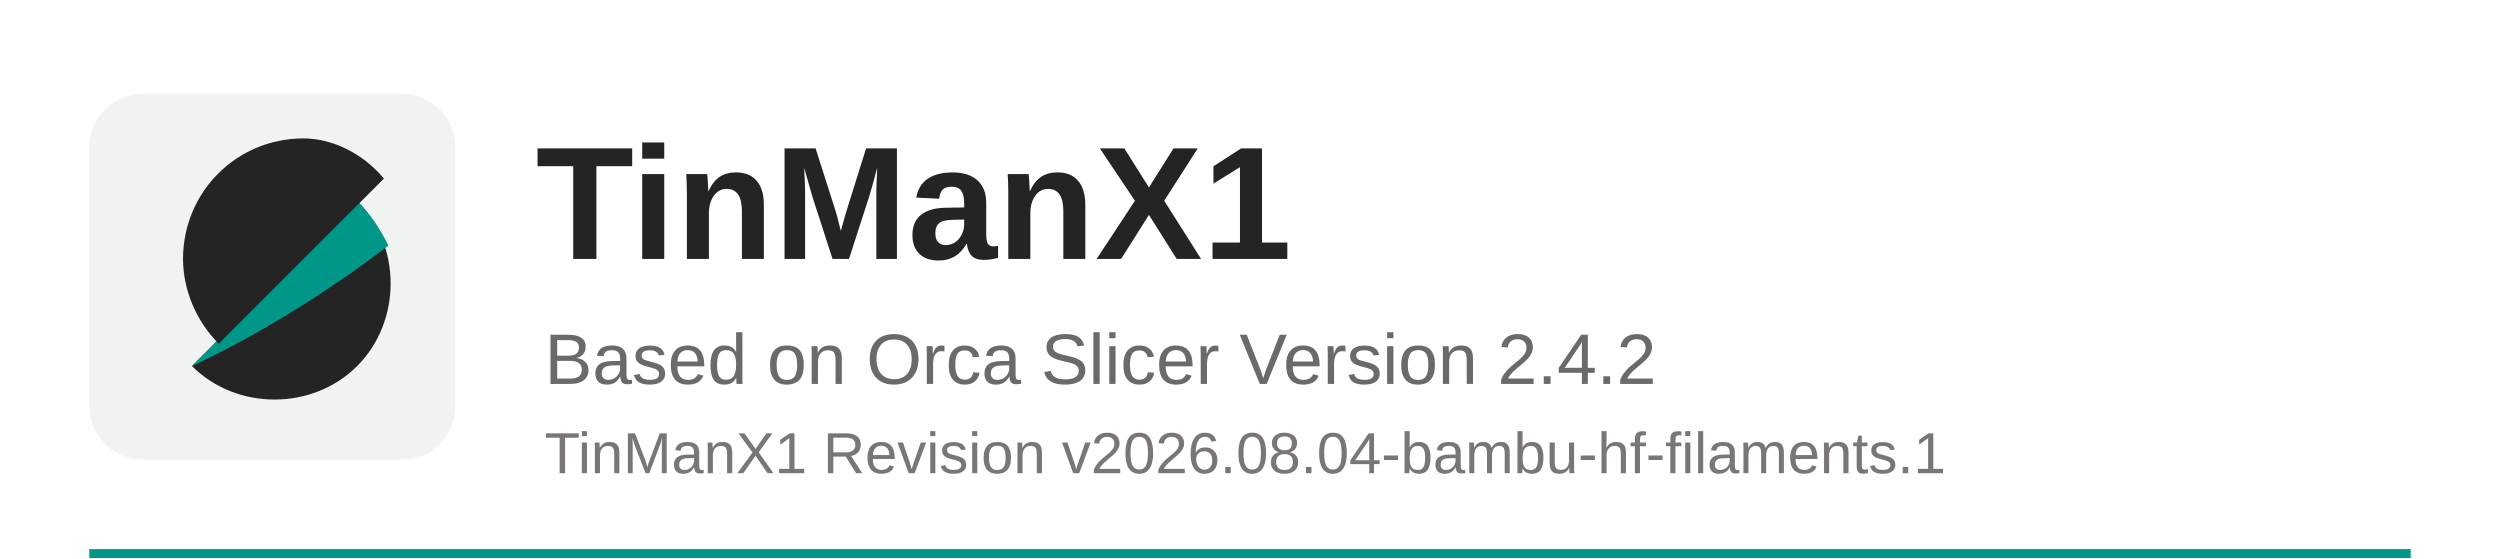
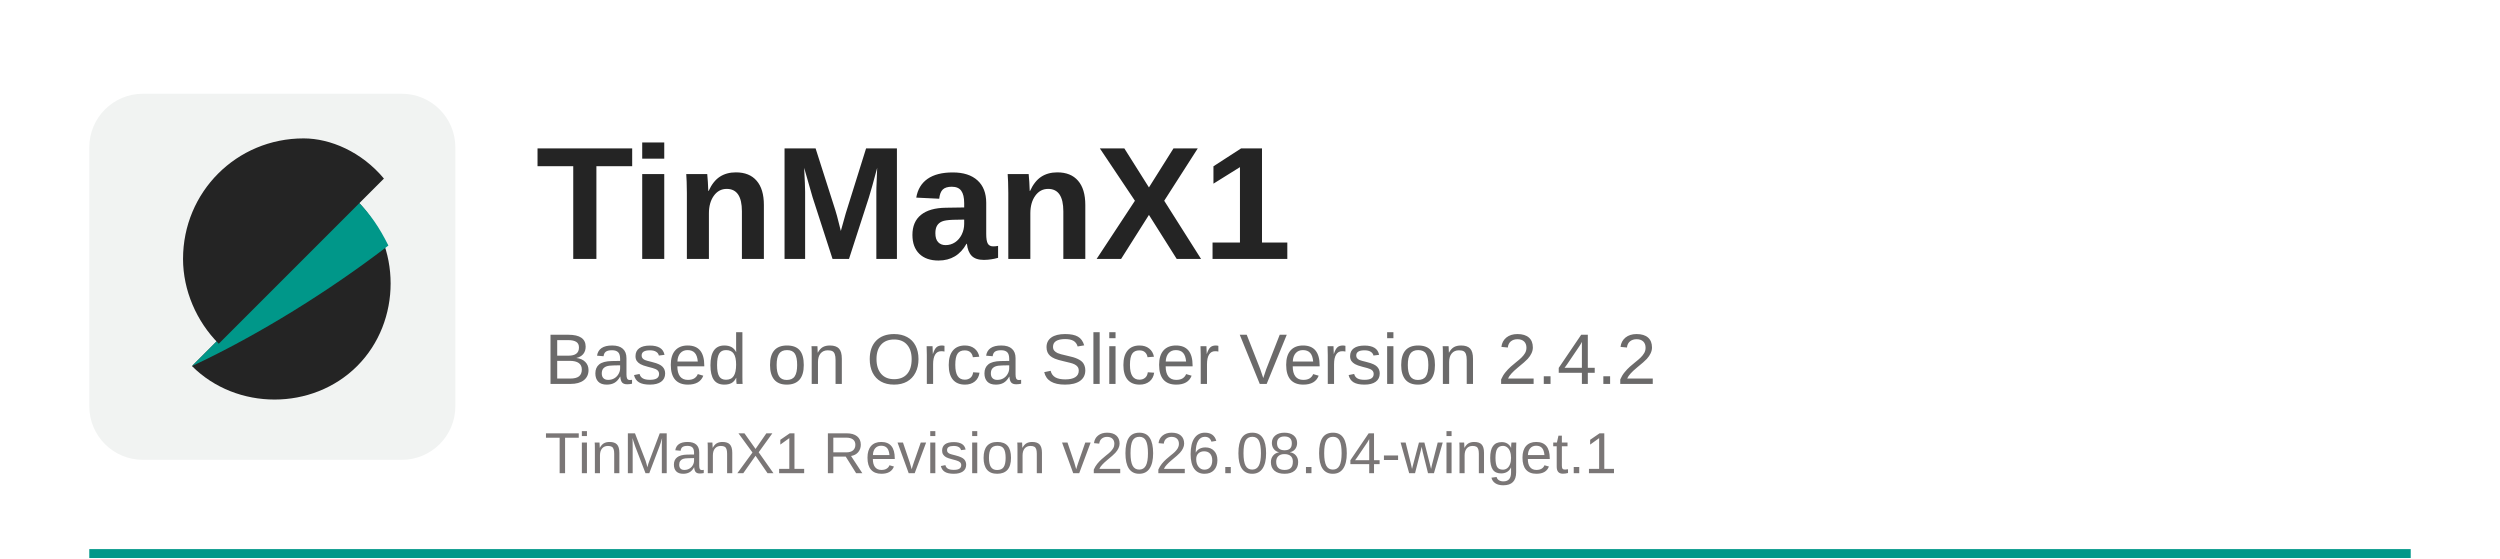
<svg xmlns="http://www.w3.org/2000/svg" width="560" height="125" viewBox="0 0 560 125">
  <rect x="20" y="123" width="520" height="2" fill="#009789" />
  <rect x="20" y="21" width="82" height="82" rx="12" fill="#f1f3f2" />
  <path d="M43 82c10 10 27 10 37 0s10-27 0-37L43 82z" fill="#242424" />
  <path d="M80 45L43 82c15-7 31-17 44-27-2-4-4-7-7-10z" fill="#009789" />
  <path d="M68 31c-15 0-27 12-27 27 0 7 3 14 8 19l37-37c-5-6-12-9-18-9z" fill="#242424" />
  <text x="120" y="58" font-family="Arial, Helvetica, sans-serif" font-size="36" font-weight="700" fill="#242424">TinManX1</text>
  <text x="122" y="86" font-family="Arial, Helvetica, sans-serif" font-size="16" fill="#6b6a6a">Based on Orca Slicer Version 2.4.2</text>
-   <text x="122" y="106" font-family="Arial, Helvetica, sans-serif" font-size="13" fill="#7a7676">TinManX1 Revision v2026.08.04-bambu-hf-filaments.1</text>
+   <text x="122" y="106" font-family="Arial, Helvetica, sans-serif" font-size="13" fill="#7a7676">TinManX1 Revision v2026.08.04-winget.1</text>
</svg>
